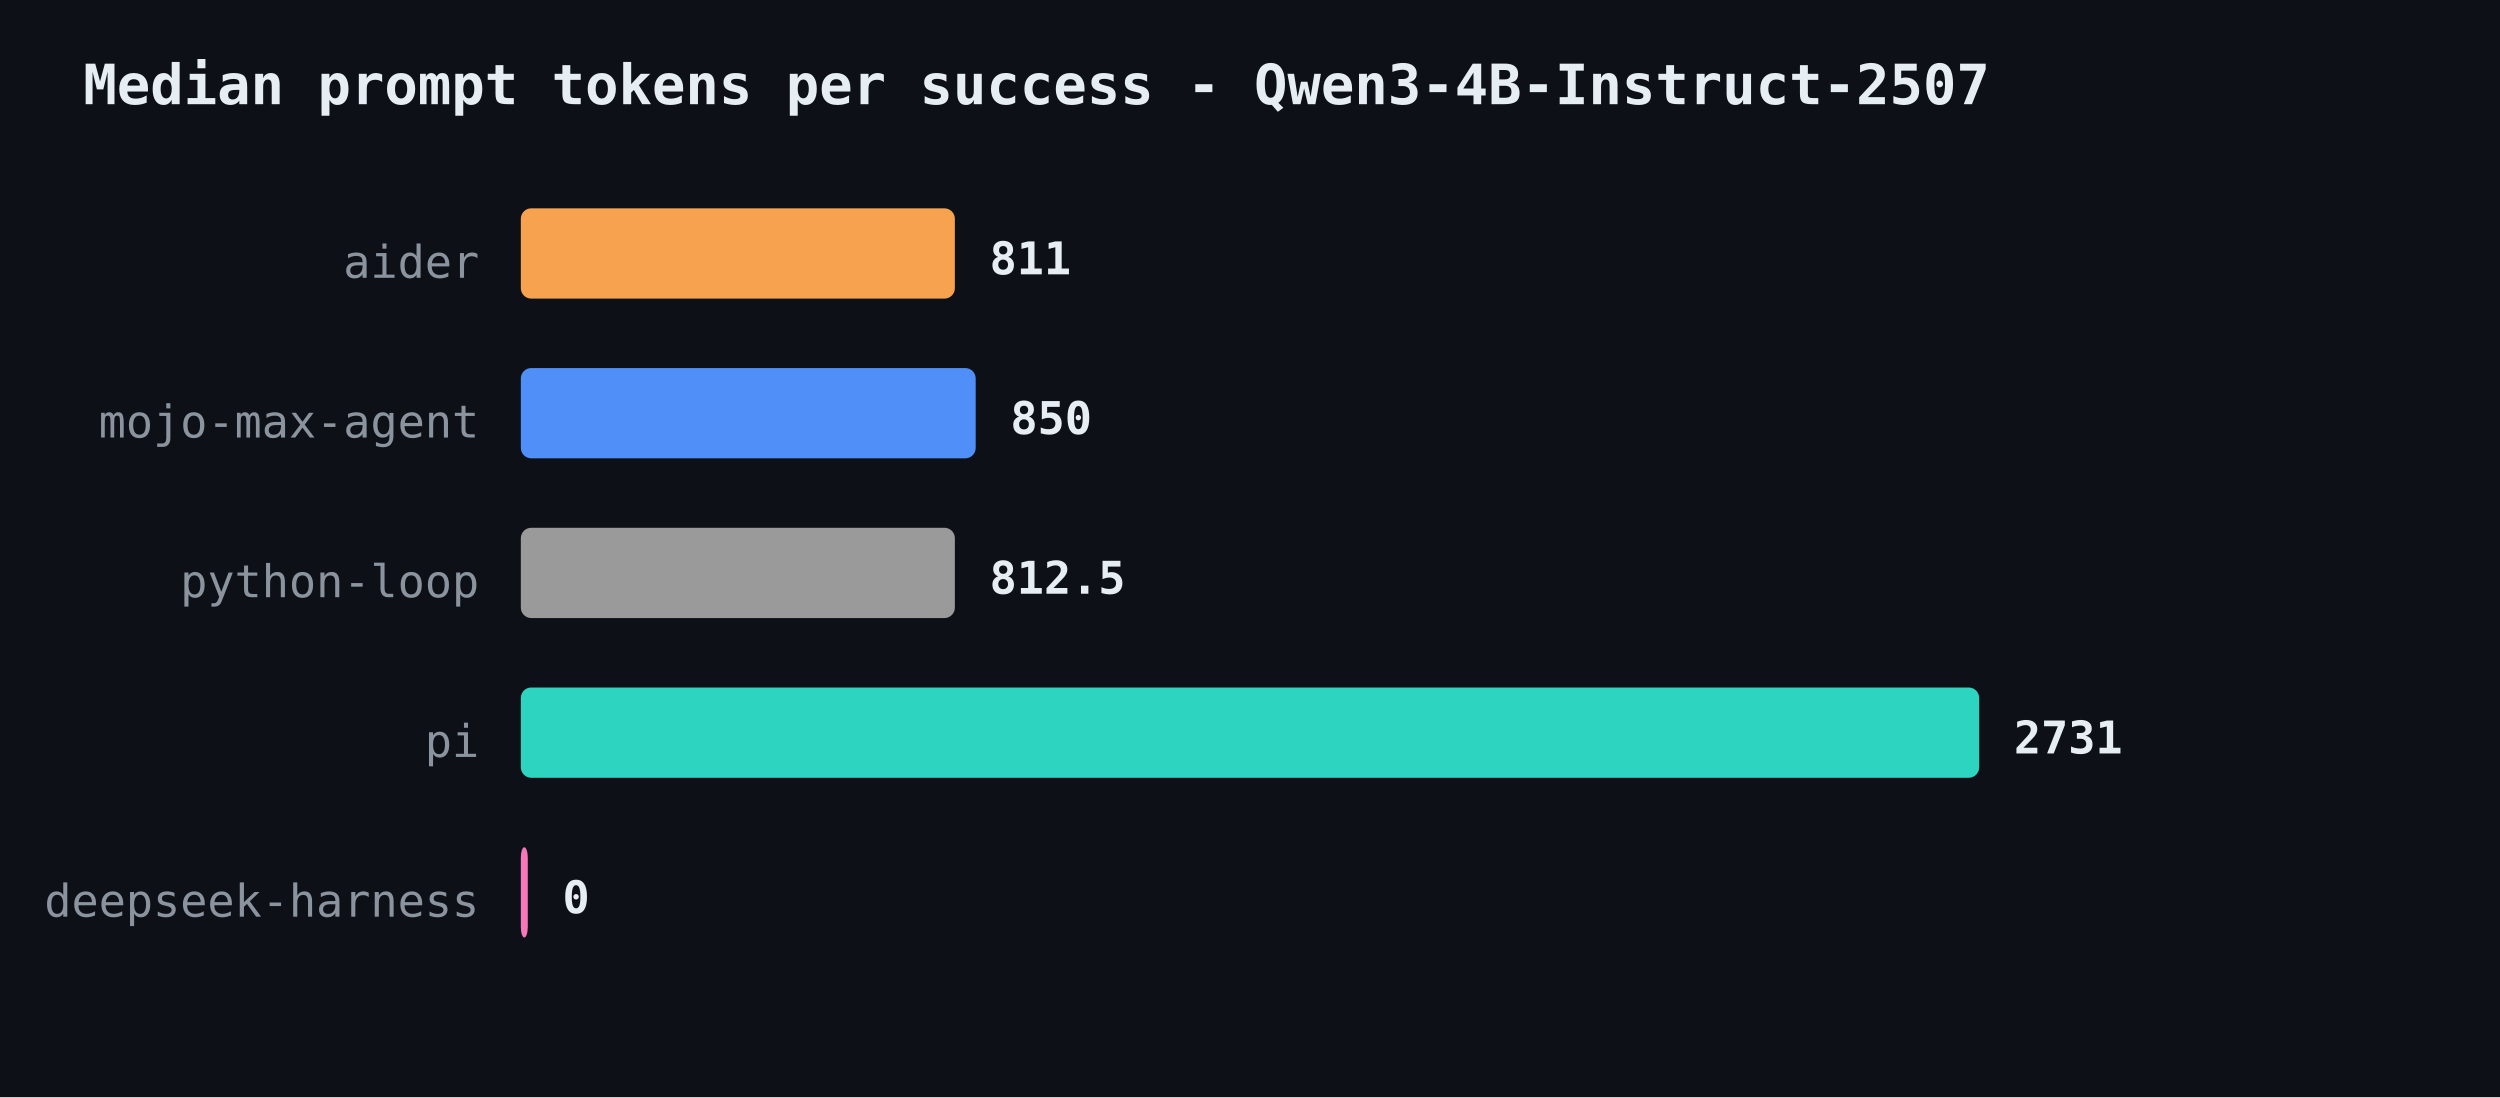
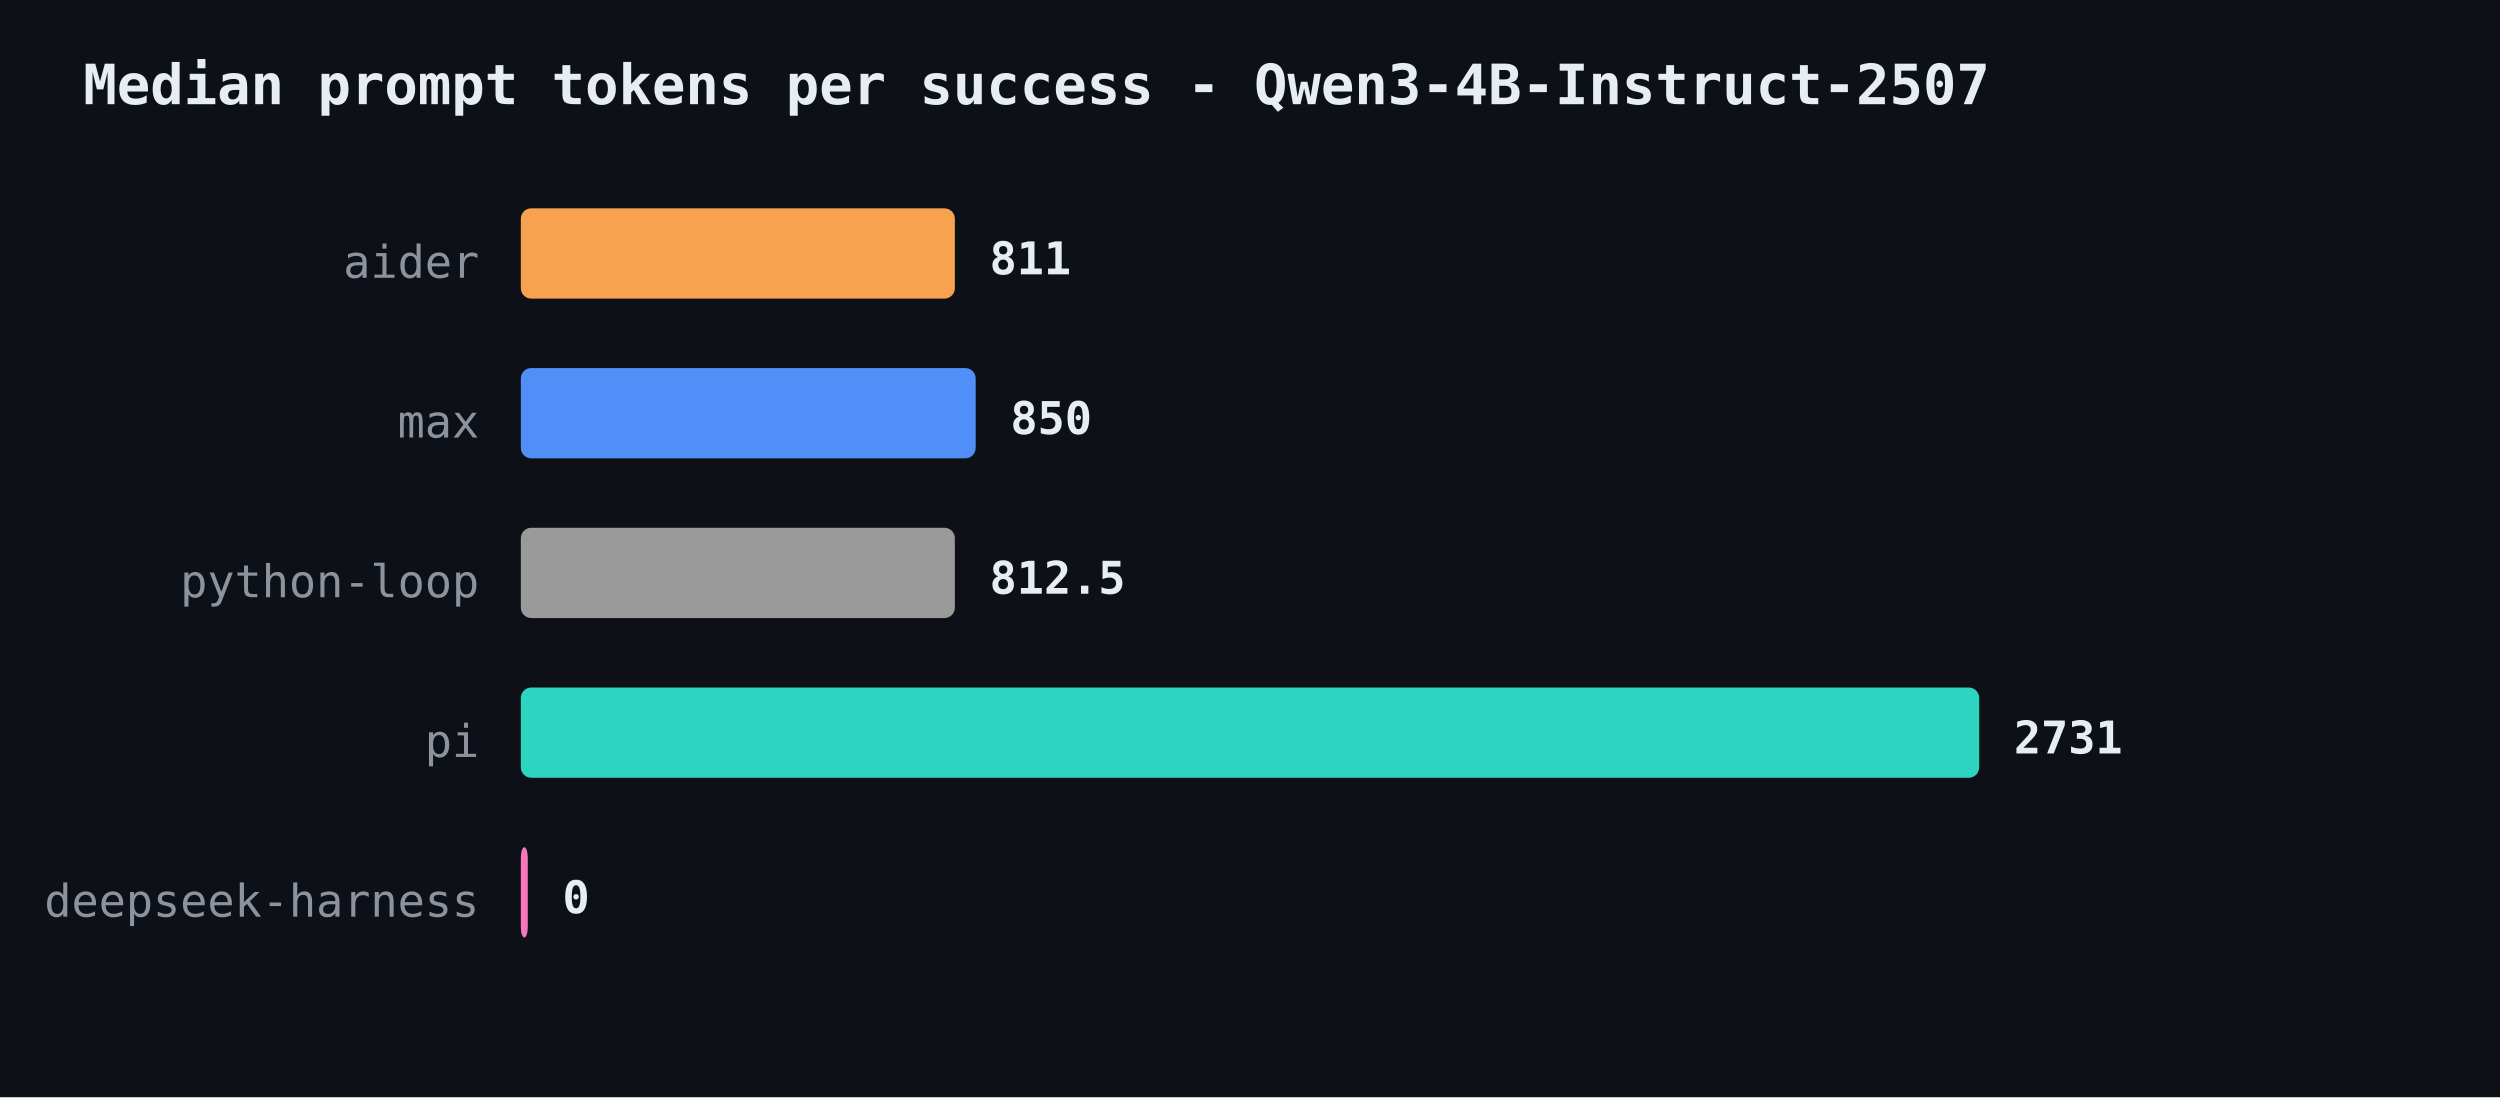
<svg xmlns="http://www.w3.org/2000/svg" width="720" height="316" font-family="ui-monospace,monospace" font-size="13">
  <rect width="720" height="316" fill="#0d1117" />
  <text x="24" y="30" fill="#e6edf3" font-size="16" font-weight="bold">Median prompt tokens per success - Qwen3-4B-Instruct-2507</text>
  <text x="138" y="80" fill="#8b949e" text-anchor="end">aider</text>
  <rect x="150" y="60" width="125" height="26" rx="3" fill="#f7a24f" />
  <text x="285" y="79" fill="#e6edf3" font-weight="bold">811</text>
-   <text x="138" y="126" fill="#8b949e" text-anchor="end">mojo-max-agent</text>
+   <text x="138" y="126" fill="#8b949e" text-anchor="end">max</text>
  <rect x="150" y="106" width="131" height="26" rx="3" fill="#4f8ff7" />
  <text x="291" y="125" fill="#e6edf3" font-weight="bold">850</text>
  <text x="138" y="172" fill="#8b949e" text-anchor="end">python-loop</text>
  <rect x="150" y="152" width="125" height="26" rx="3" fill="#9a9a9a" />
  <text x="285" y="171" fill="#e6edf3" font-weight="bold">812.5</text>
  <text x="138" y="218" fill="#8b949e" text-anchor="end">pi</text>
  <rect x="150" y="198" width="420" height="26" rx="3" fill="#2dd4bf" />
  <text x="580" y="217" fill="#e6edf3" font-weight="bold">2731</text>
  <text x="138" y="264" fill="#8b949e" text-anchor="end">deepseek-harness</text>
  <rect x="150" y="244" width="2" height="26" rx="3" fill="#f778ba" />
  <text x="162" y="263" fill="#e6edf3" font-weight="bold">0</text>
</svg>
